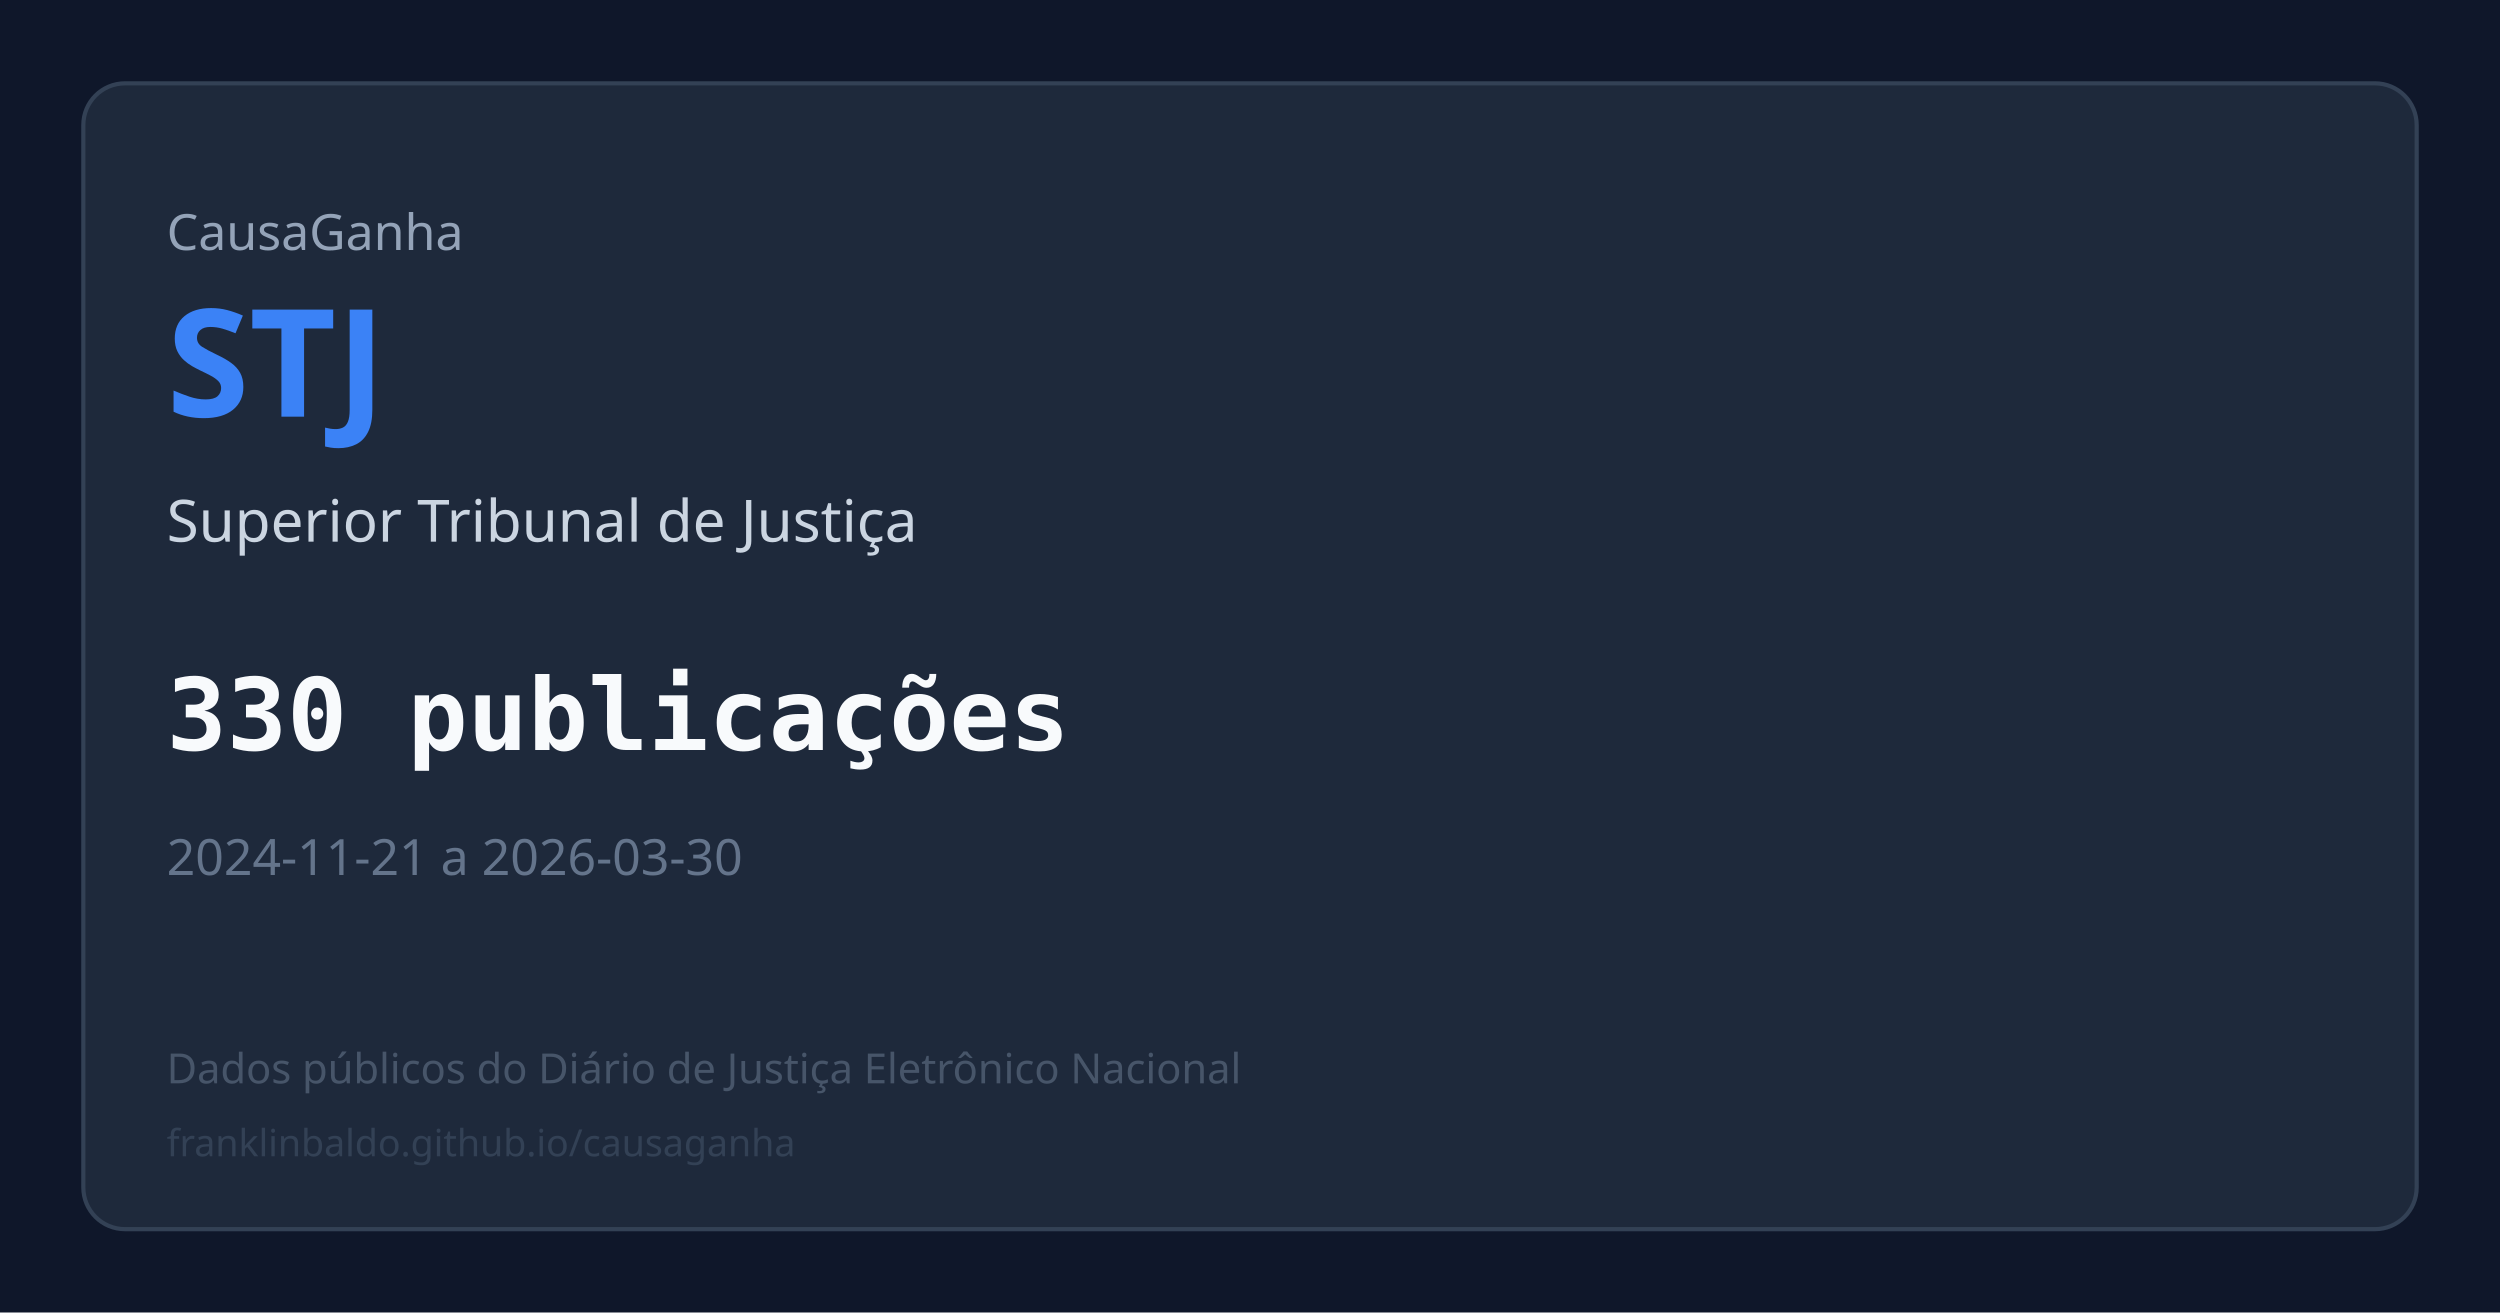
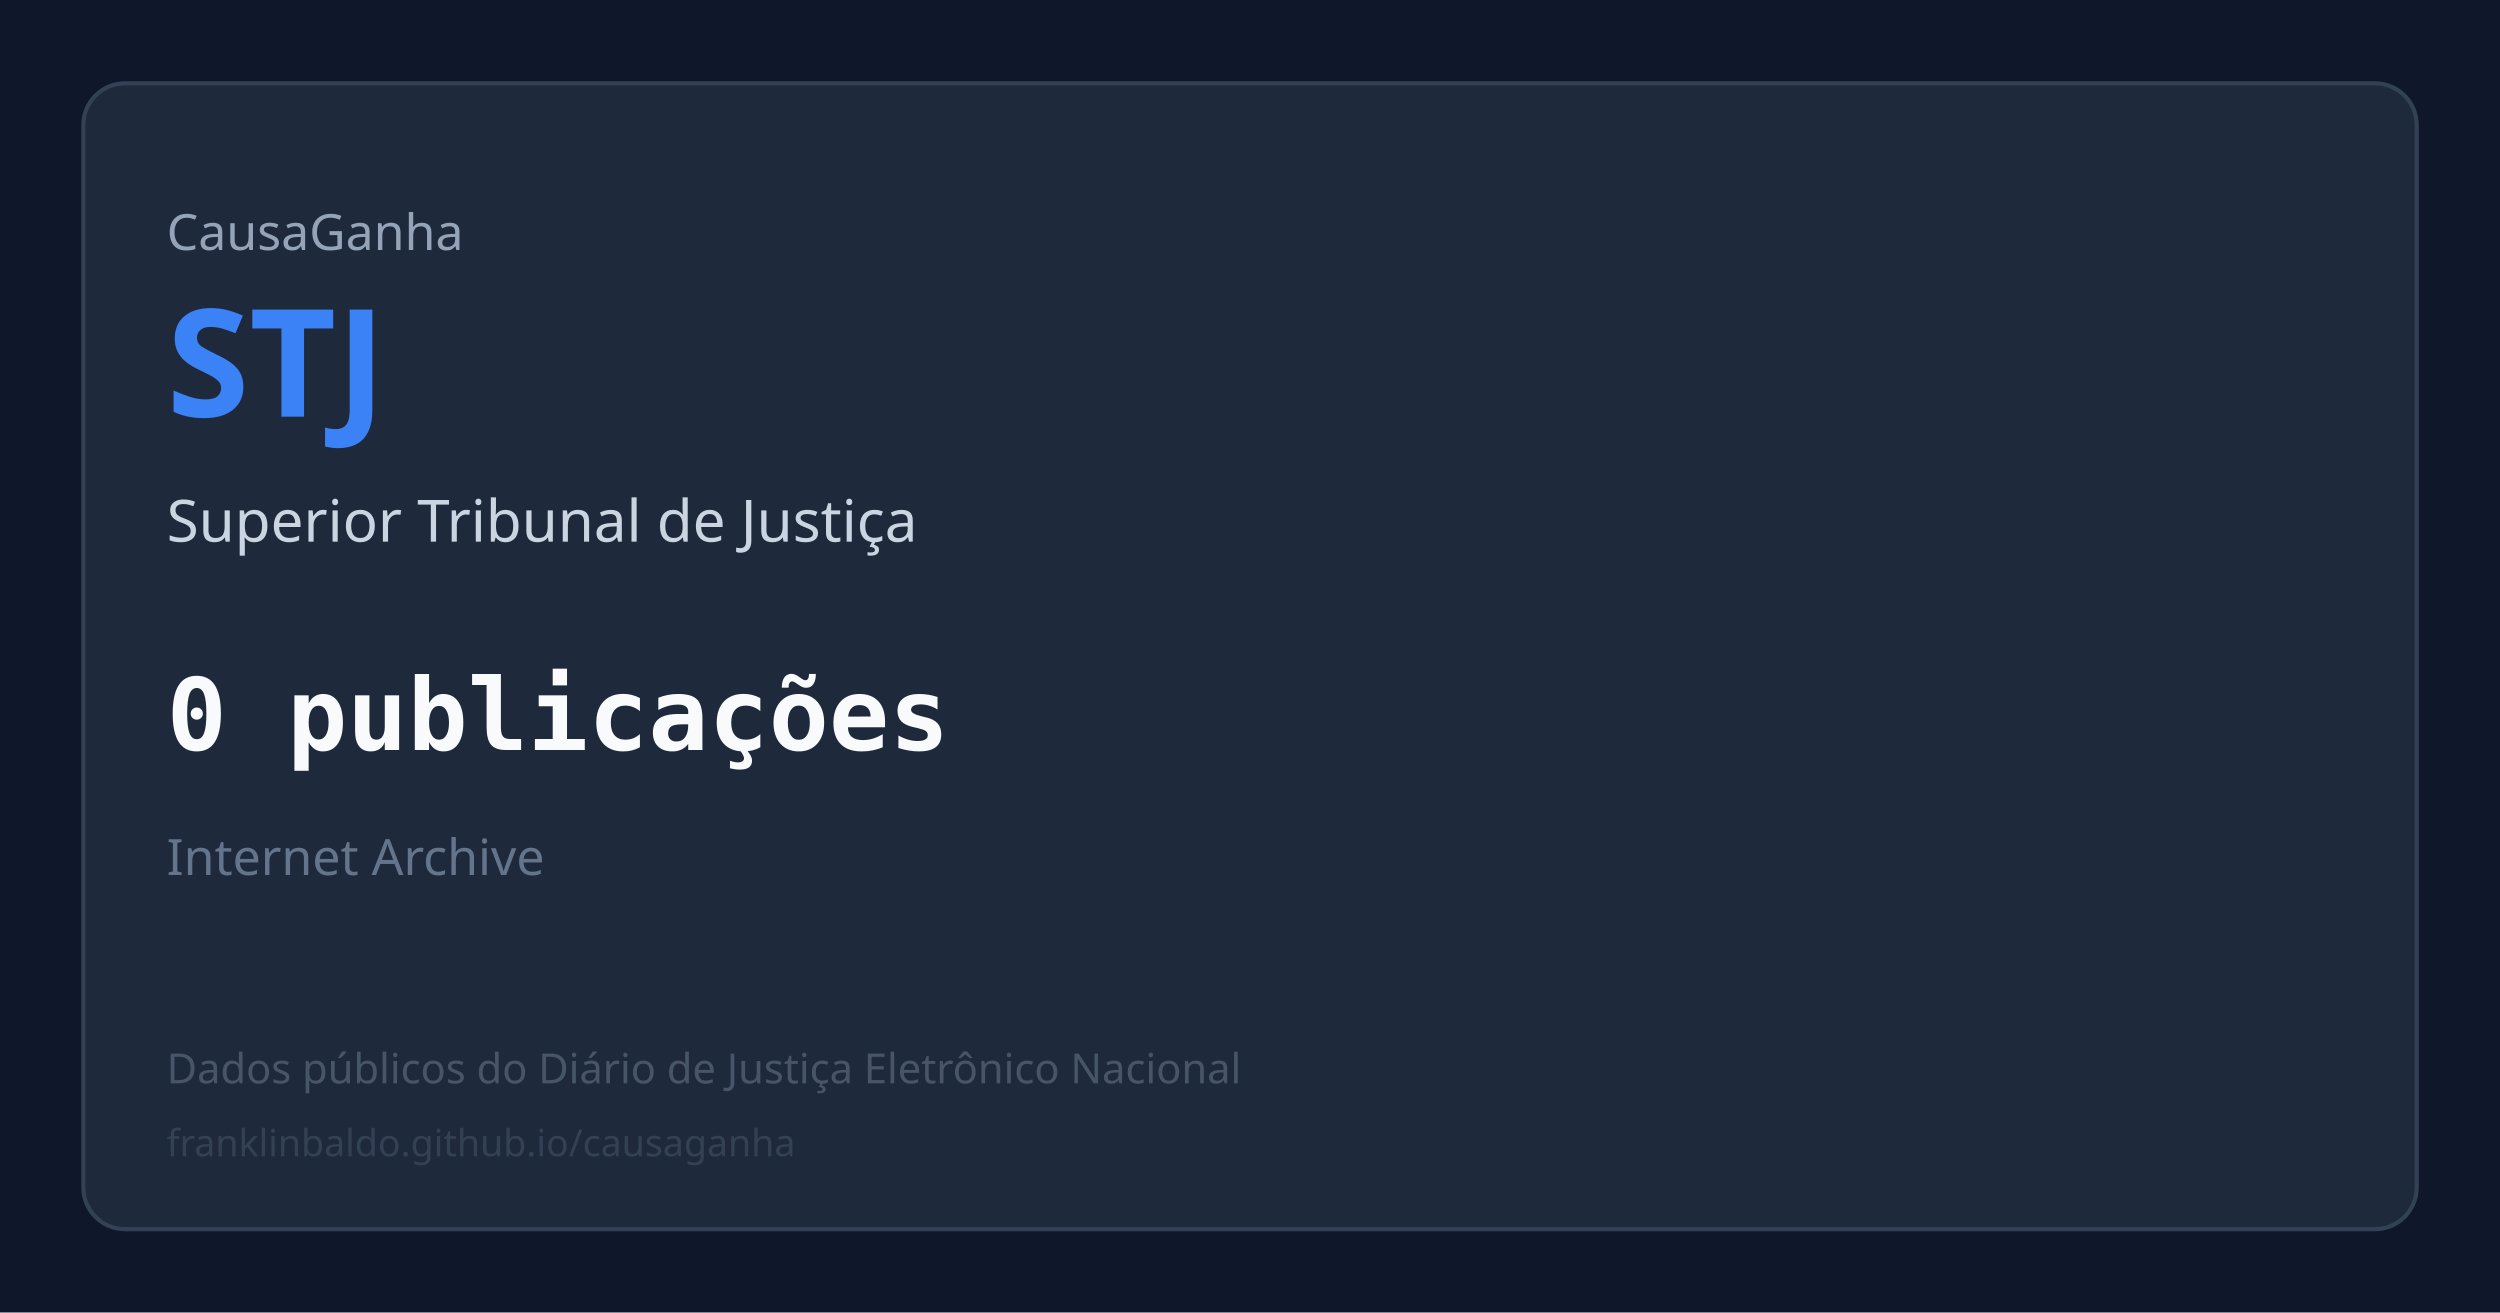
<svg xmlns="http://www.w3.org/2000/svg" width="1200" height="630">
  <rect width="1200" height="630" fill="#0f172a" />
  <rect x="40" y="40" width="1120" height="550" rx="20" fill="#1e293b" stroke="#334155" stroke-width="2" />
  <text x="80" y="120" font-family="system-ui,sans-serif" font-size="24" fill="#94a3b8">CausaGanha</text>
  <text x="80" y="200" font-family="system-ui,sans-serif" font-size="72" font-weight="bold" fill="#3b82f6">STJ</text>
  <text x="80" y="260" font-family="system-ui,sans-serif" font-size="28" fill="#cbd5e1">Superior Tribunal de Justiça</text>
-   <text x="80" y="360" font-family="monospace" font-size="48" font-weight="bold" fill="#f8fafc">330 publicações</text>
-   <text x="80" y="420" font-family="system-ui,sans-serif" font-size="24" fill="#64748b">2024-11-21 a 2026-03-30</text>
+   <text x="80" y="360" font-family="monospace" font-size="48" font-weight="bold" fill="#f8fafc">0 publicações</text>
+   <text x="80" y="420" font-family="system-ui,sans-serif" font-size="24" fill="#64748b">Internet Archive</text>
  <text x="80" y="520" font-family="system-ui,sans-serif" font-size="20" fill="#475569">Dados públicos do Diário de Justiça Eletrônico Nacional</text>
  <text x="80" y="555" font-family="system-ui,sans-serif" font-size="18" fill="#334155">franklinbaldo.github.io/causaganha</text>
</svg>
